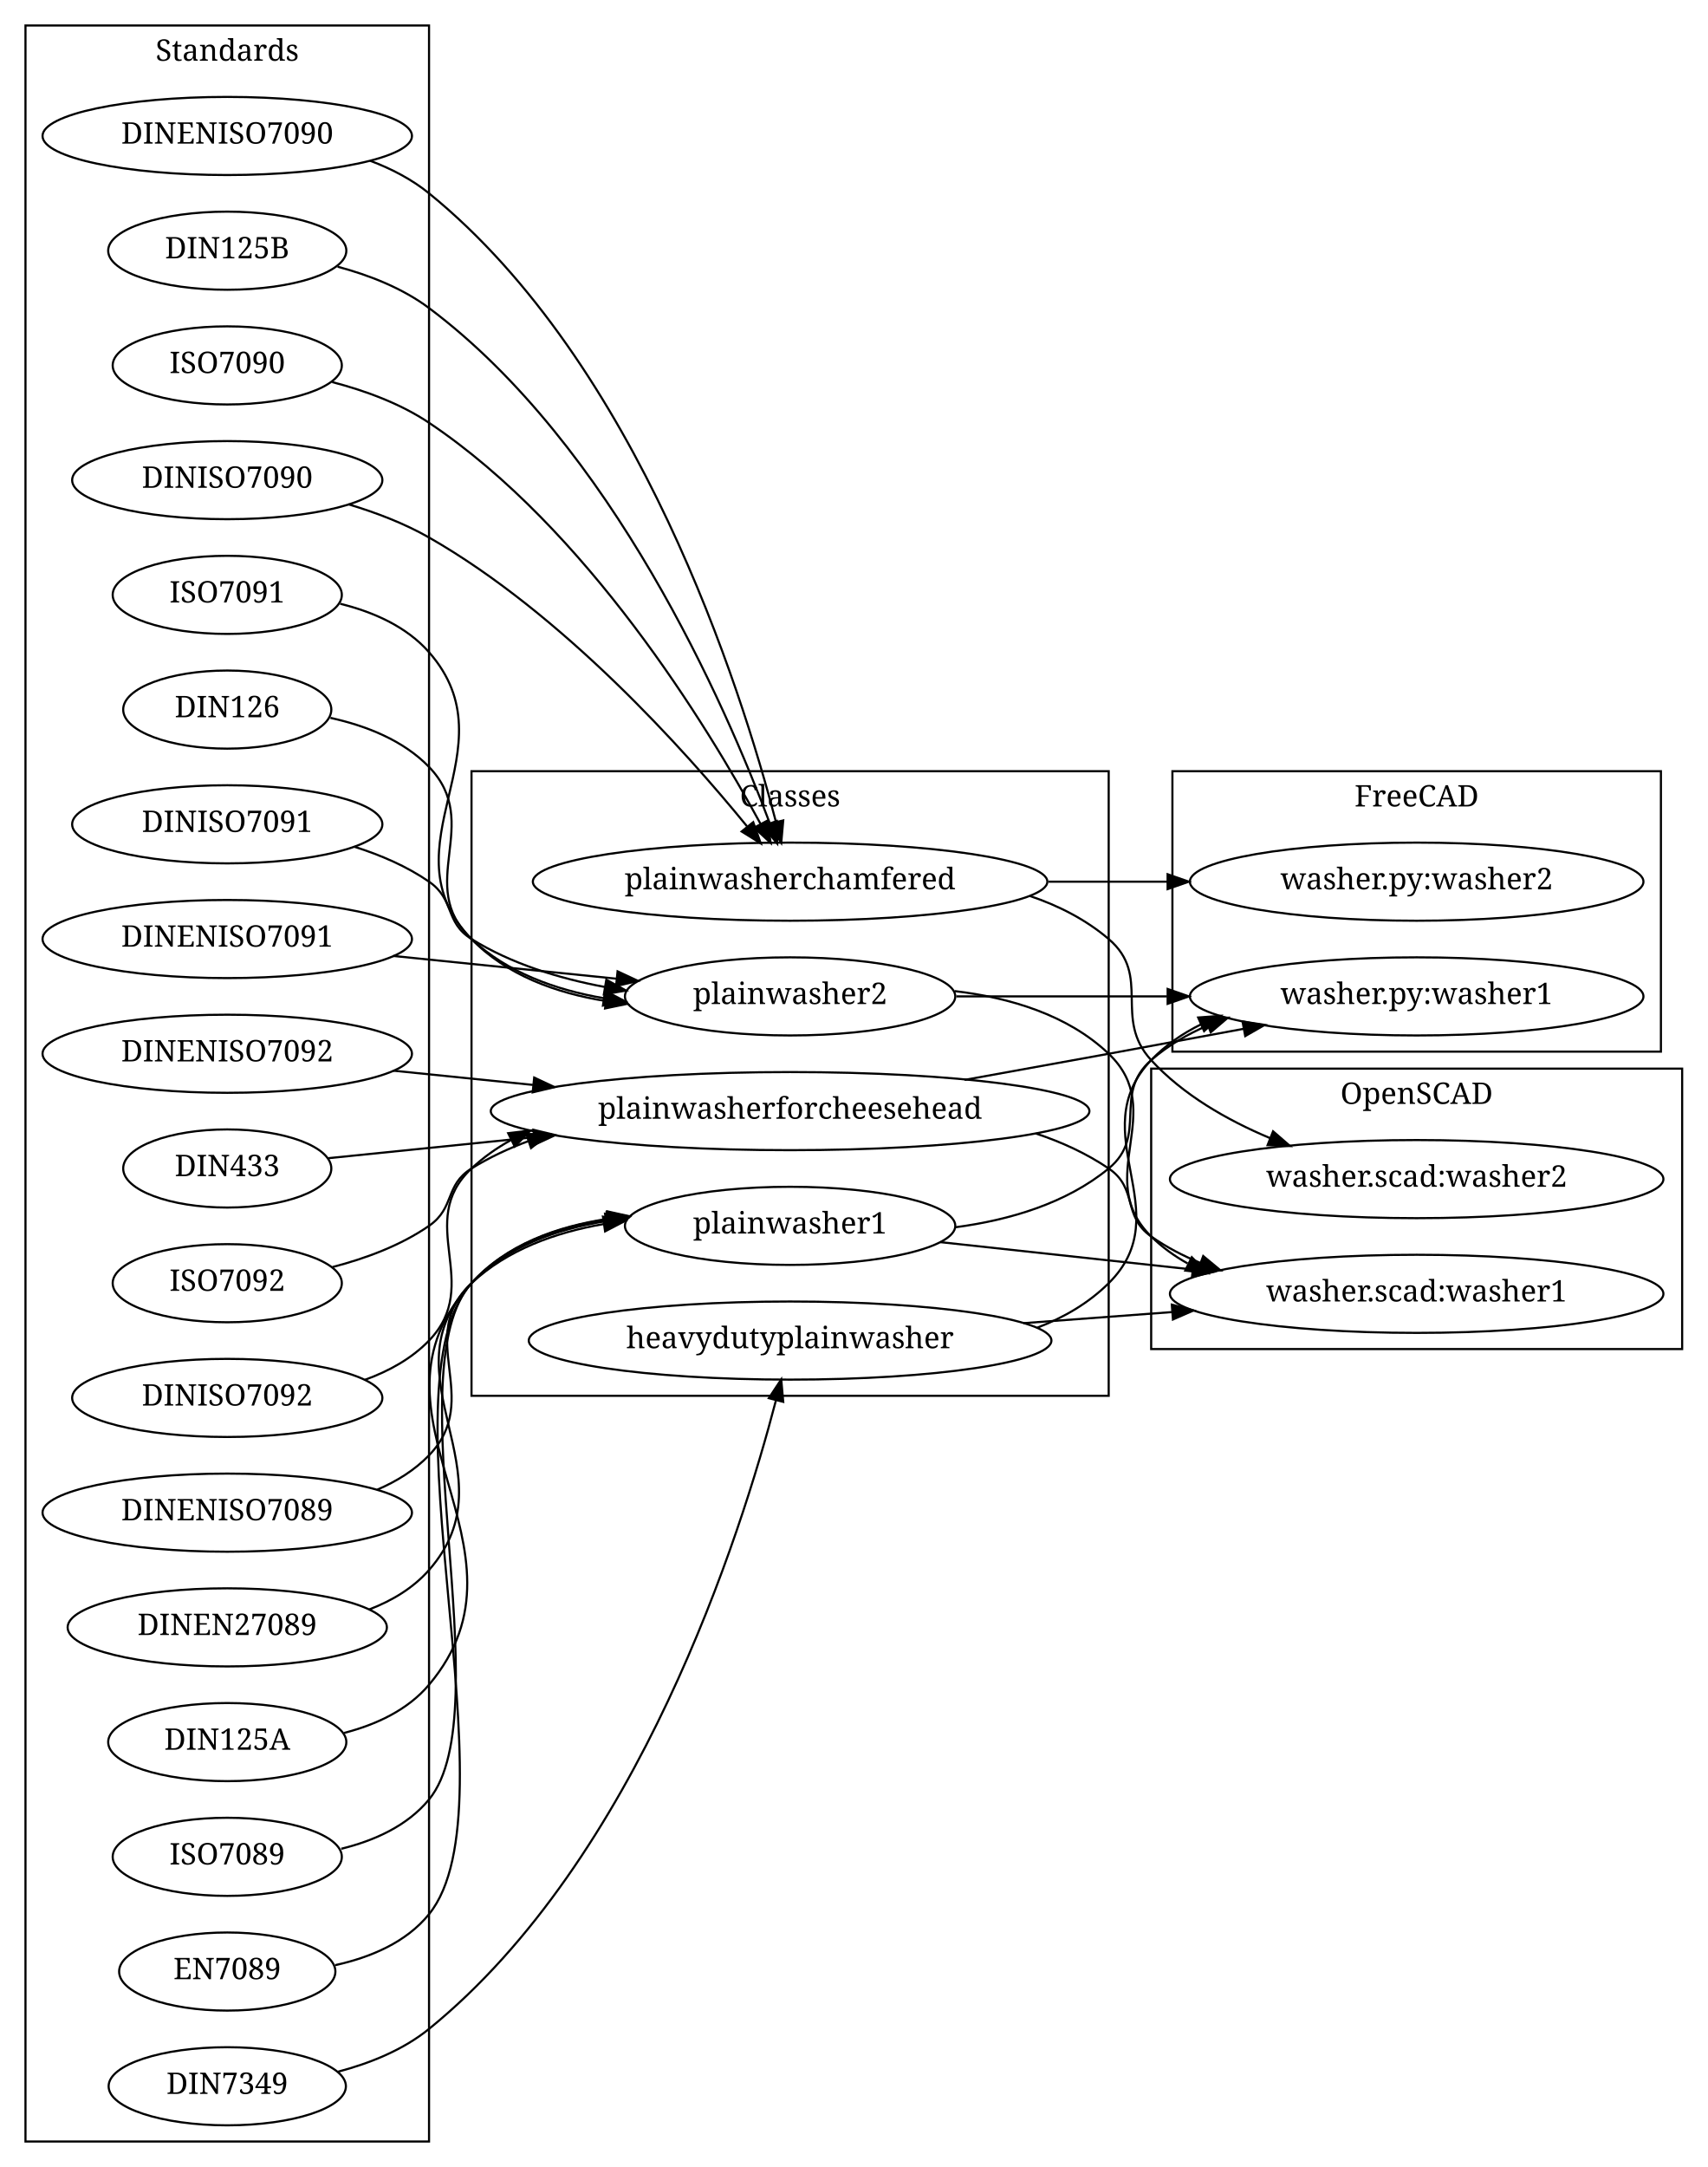
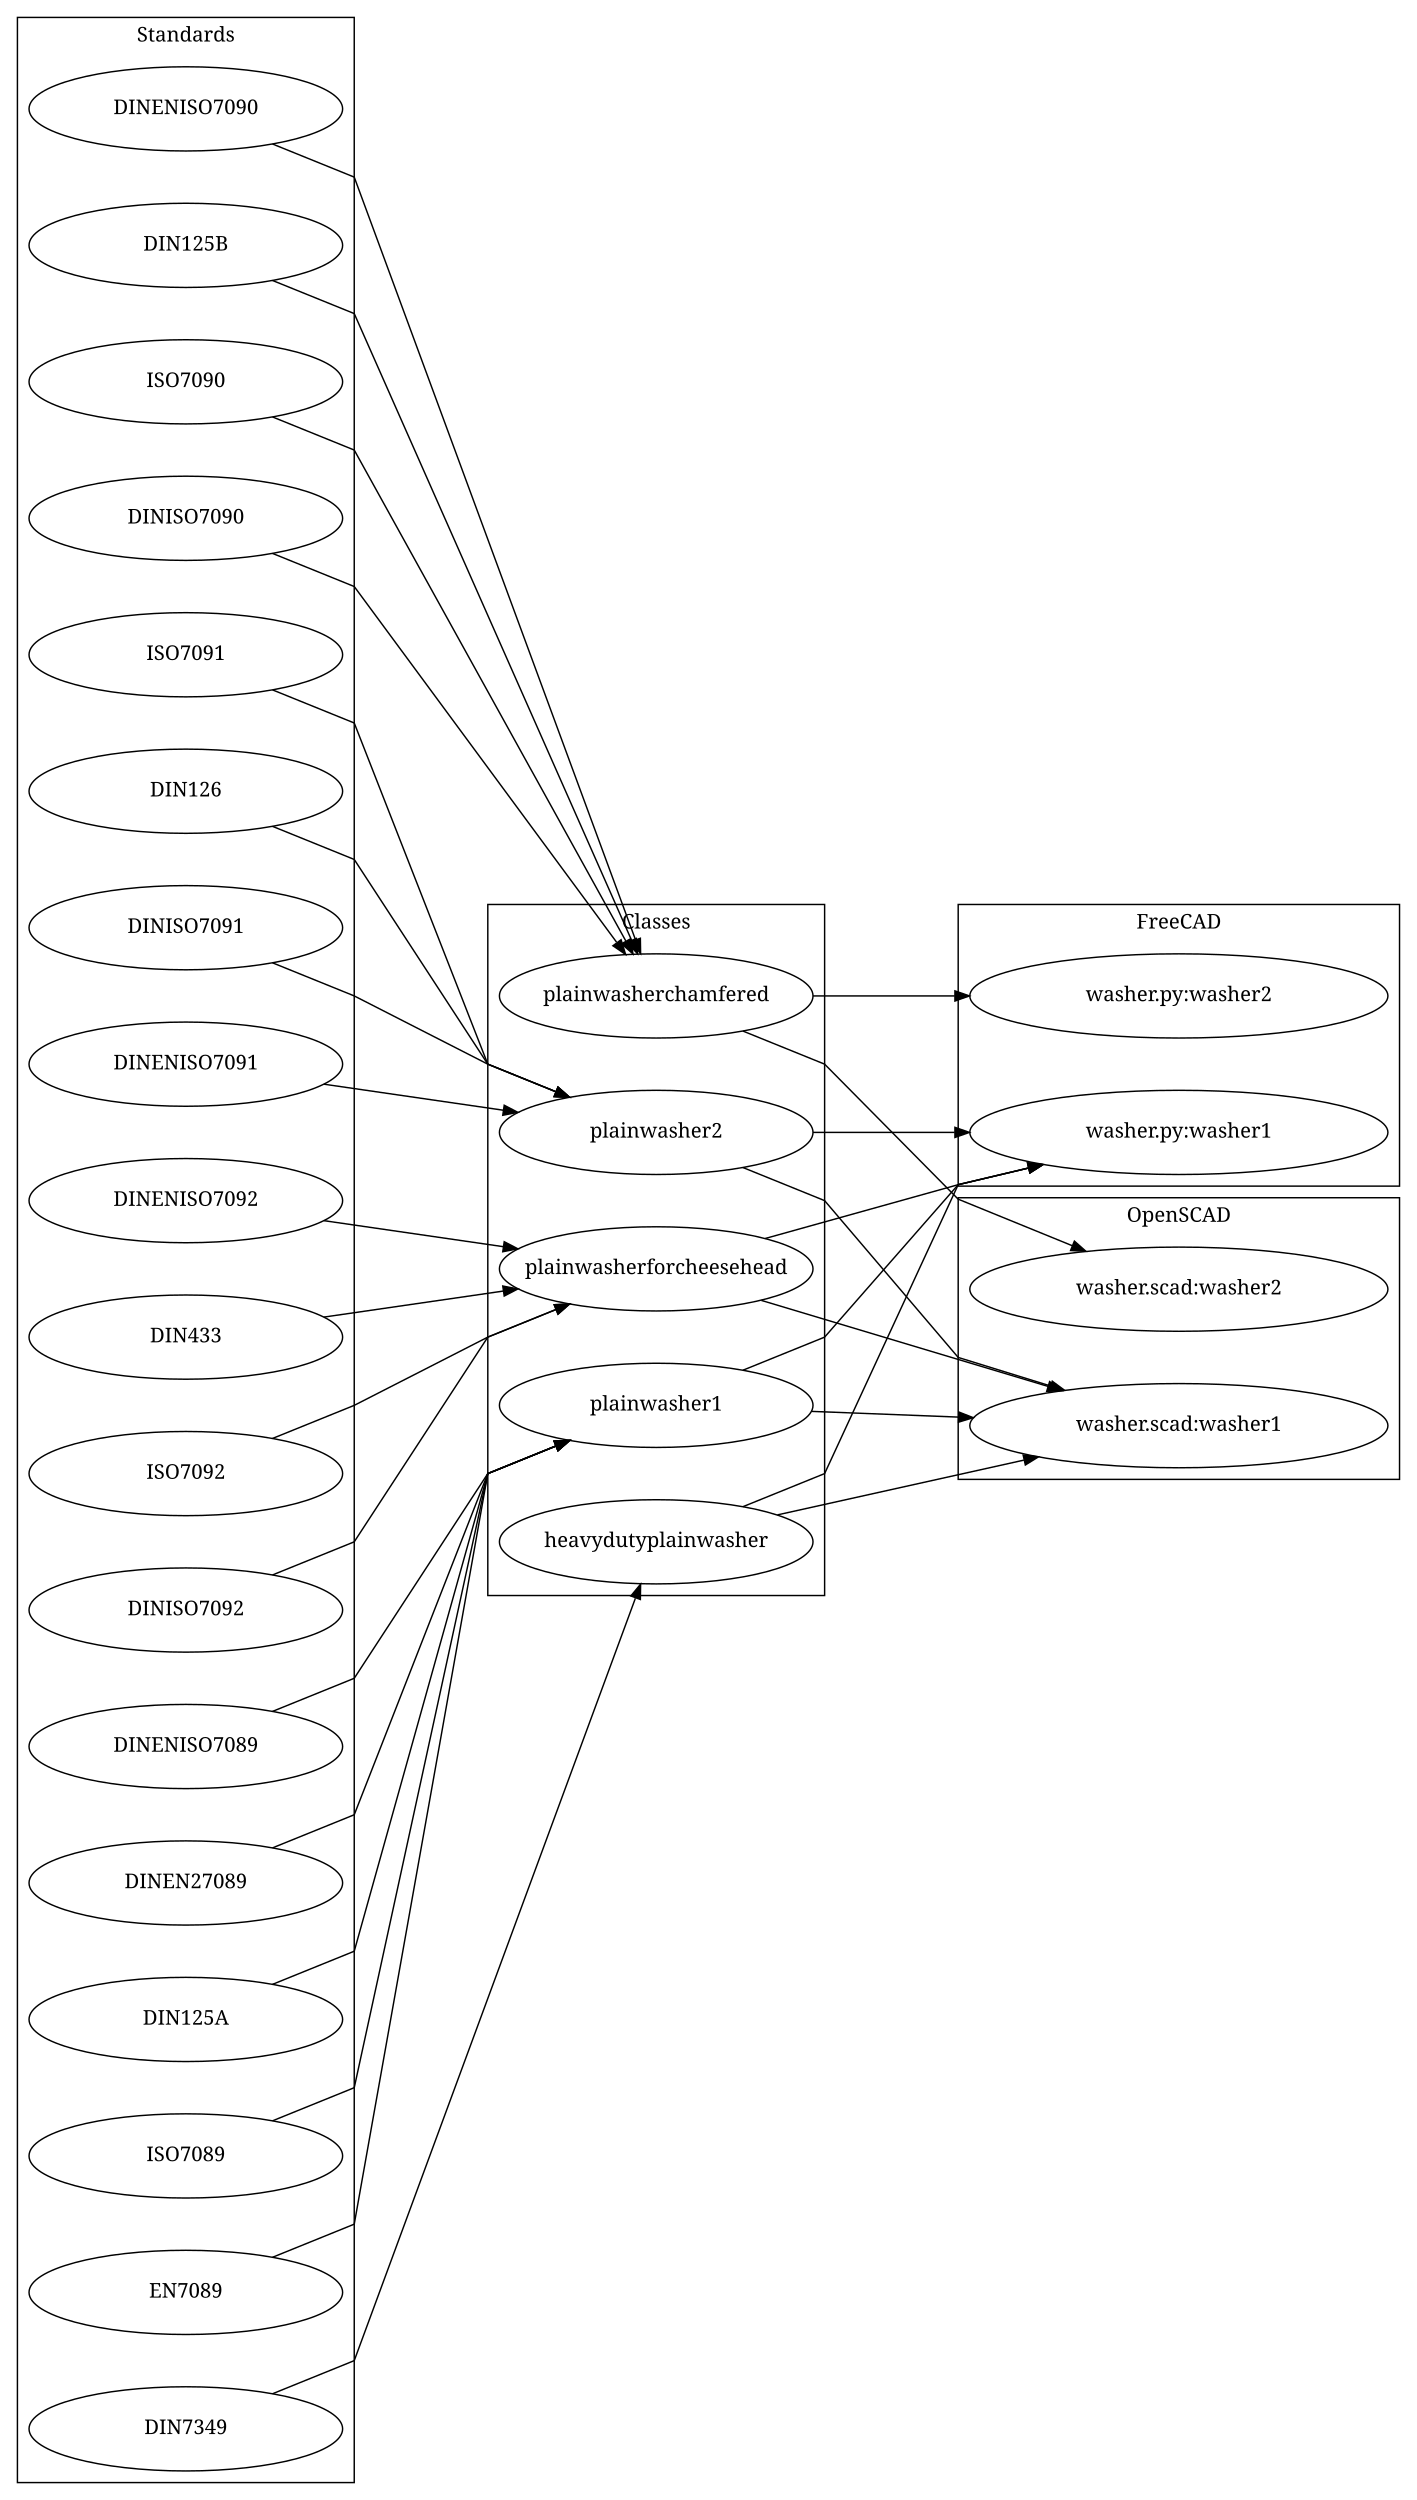
- <svg xmlns="http://www.w3.org/2000/svg" width="804pt" height="1020pt" viewBox="0.00 0.00 804.00 1020.00">
-   <g id="graph1" class="graph" transform="scale(1 1) rotate(0) translate(4 1016)">
-     <polygon fill="white" stroke="white" points="-4,5 -4,-1016 801,-1016 801,5 -4,5" />
+ <svg xmlns="http://www.w3.org/2000/svg" width="976pt" height="1722pt" viewBox="0.00 0.00 976.00 1722.00">
+   <g id="graph1" class="graph" transform="scale(1 1) rotate(0) translate(4 1718)">
+     <polygon fill="white" stroke="white" points="-4,5 -4,-1718 973,-1718 973,5 -4,5" />
    <g id="graph2" class="cluster">
-       <polygon fill="none" stroke="black" points="218,-359 218,-653 518,-653 518,-359 218,-359" />
-       <text text-anchor="middle" x="368" y="-636.4" font-family="Times Roman,serif" font-size="14.00">Classes</text>
+       <polygon fill="none" stroke="black" points="332,-619 332,-1095 564,-1095 564,-619 332,-619" />
+       <text text-anchor="middle" x="448" y="-1078.4" font-family="Times Roman,serif" font-size="14.00">Classes</text>
    </g>
    <g id="graph3" class="cluster">
-       <polygon fill="none" stroke="black" points="8,-8 8,-1004 198,-1004 198,-8 8,-8" />
-       <text text-anchor="middle" x="103" y="-987.4" font-family="Times Roman,serif" font-size="14.00">Standards</text>
+       <polygon fill="none" stroke="black" points="8,-8 8,-1706 240,-1706 240,-8 8,-8" />
+       <text text-anchor="middle" x="124" y="-1689.4" font-family="Times Roman,serif" font-size="14.00">Standards</text>
    </g>
    <g id="graph4" class="cluster">
-       <polygon fill="none" stroke="black" points="548,-521 548,-653 778,-653 778,-521 548,-521" />
-       <text text-anchor="middle" x="663" y="-636.4" font-family="Times Roman,serif" font-size="14.00">FreeCAD</text>
+       <polygon fill="none" stroke="black" points="656,-901 656,-1095 960,-1095 960,-901 656,-901" />
+       <text text-anchor="middle" x="808" y="-1078.4" font-family="Times Roman,serif" font-size="14.00">FreeCAD</text>
    </g>
    <g id="graph5" class="cluster">
-       <polygon fill="none" stroke="black" points="538,-381 538,-513 788,-513 788,-381 538,-381" />
-       <text text-anchor="middle" x="663" y="-496.4" font-family="Times Roman,serif" font-size="14.00">OpenSCAD</text>
+       <polygon fill="none" stroke="black" points="656,-699 656,-893 960,-893 960,-699 656,-699" />
+       <text text-anchor="middle" x="808" y="-876.4" font-family="Times Roman,serif" font-size="14.00">OpenSCAD</text>
    </g>
    <g id="node2" class="node">
-       <ellipse fill="none" stroke="black" cx="368" cy="-439" rx="77.782" ry="18.385" />
-       <text text-anchor="middle" x="368" y="-435.4" font-family="Times Roman,serif" font-size="14.00">plainwasher1</text>
+       <ellipse fill="none" stroke="black" cx="448" cy="-750" rx="108" ry="29" />
+       <text text-anchor="middle" x="448" y="-746.4" font-family="Times Roman,serif" font-size="14.00">plainwasher1</text>
    </g>
    <g id="node27" class="node">
-       <ellipse fill="none" stroke="black" cx="663" cy="-547" rx="106.773" ry="18.385" />
-       <text text-anchor="middle" x="663" y="-543.4" font-family="Times Roman,serif" font-size="14.00">washer.py:washer1</text>
+       <ellipse fill="none" stroke="black" cx="808" cy="-938" rx="144" ry="29" />
+       <text text-anchor="middle" x="808" y="-934.4" font-family="Times Roman,serif" font-size="14.00">washer.py:washer1</text>
    </g>
    <g id="edge6" class="edge">
-       <path fill="none" stroke="black" d="M445.985,-438.352C471.283,-441.728 497.961,-449.542 518,-466 536.815,-481.452 519.636,-501.013 538,-517 545.845,-523.829 554.976,-529.167 564.666,-533.328" />
-       <polygon fill="black" stroke="black" points="563.514,-536.635 574.103,-536.969 566.033,-530.104 563.514,-536.635" />
+       <path fill="none" stroke="black" d="M507.699,-774.188C536.122,-785.705 564,-797 564,-797 564,-797 656,-902 656,-902 656,-902 677.459,-907.082 704.25,-913.428" />
+       <polygon fill="black" stroke="black" points="703.795,-916.917 714.332,-915.816 705.408,-910.105 703.795,-916.917" />
    </g>
    <g id="node30" class="node">
-       <ellipse fill="none" stroke="black" cx="663" cy="-407" rx="116.172" ry="18.385" />
-       <text text-anchor="middle" x="663" y="-403.4" font-family="Times Roman,serif" font-size="14.00">washer.scad:washer1</text>
+       <ellipse fill="none" stroke="black" cx="808" cy="-736" rx="144" ry="29" />
+       <text text-anchor="middle" x="808" y="-732.4" font-family="Times Roman,serif" font-size="14.00">washer.scad:washer1</text>
    </g>
    <g id="edge8" class="edge">
-       <path fill="none" stroke="black" d="M438.66,-431.335C474.176,-427.483 517.939,-422.735 557.355,-418.46" />
-       <polygon fill="black" stroke="black" points="557.977,-421.913 567.541,-417.355 557.222,-414.954 557.977,-421.913" />
+       <path fill="none" stroke="black" d="M555.037,-745.837C586.823,-744.601 622.263,-743.223 656.316,-741.899" />
+       <polygon fill="black" stroke="black" points="656.499,-745.394 666.355,-741.508 656.227,-738.4 656.499,-745.394" />
    </g>
    <g id="node3" class="node">
-       <ellipse fill="none" stroke="black" cx="368" cy="-601" rx="121.122" ry="18.385" />
-       <text text-anchor="middle" x="368" y="-597.4" font-family="Times Roman,serif" font-size="14.00">plainwasherchamfered</text>
+       <ellipse fill="none" stroke="black" cx="448" cy="-1032" rx="108" ry="29" />
+       <text text-anchor="middle" x="448" y="-1028.4" font-family="Times Roman,serif" font-size="14.00">plainwasherchamfered</text>
    </g>
    <g id="node28" class="node">
-       <ellipse fill="none" stroke="black" cx="663" cy="-601" rx="106.773" ry="18.385" />
-       <text text-anchor="middle" x="663" y="-597.4" font-family="Times Roman,serif" font-size="14.00">washer.py:washer2</text>
+       <ellipse fill="none" stroke="black" cx="808" cy="-1032" rx="144" ry="29" />
+       <text text-anchor="middle" x="808" y="-1028.4" font-family="Times Roman,serif" font-size="14.00">washer.py:washer2</text>
    </g>
    <g id="edge20" class="edge">
-       <path fill="none" stroke="black" d="M489.691,-601C508.171,-601 527.209,-601 545.596,-601" />
-       <polygon fill="black" stroke="black" points="545.736,-604.5 555.735,-601 545.735,-597.5 545.736,-604.5" />
+       <path fill="none" stroke="black" d="M556.012,-1032C586.7,-1032 620.73,-1032 653.598,-1032" />
+       <polygon fill="black" stroke="black" points="653.756,-1035.5 663.756,-1032 653.756,-1028.5 653.756,-1035.5" />
    </g>
    <g id="node31" class="node">
-       <ellipse fill="none" stroke="black" cx="663" cy="-461" rx="116.172" ry="18.385" />
-       <text text-anchor="middle" x="663" y="-457.4" font-family="Times Roman,serif" font-size="14.00">washer.scad:washer2</text>
+       <ellipse fill="none" stroke="black" cx="808" cy="-830" rx="144" ry="29" />
+       <text text-anchor="middle" x="808" y="-826.4" font-family="Times Roman,serif" font-size="14.00">washer.scad:washer2</text>
    </g>
    <g id="edge22" class="edge">
-       <path fill="none" stroke="black" d="M480.859,-594.279C494.403,-589.704 507.225,-583.181 518,-574 538.435,-556.587 519.827,-536.762 538,-517 553.007,-500.68 573.663,-488.82 593.863,-480.336" />
-       <polygon fill="black" stroke="black" points="595.395,-483.493 603.401,-476.554 592.815,-476.986 595.395,-483.493" />
+       <path fill="none" stroke="black" d="M507.699,-1007.81C536.122,-996.295 564,-985 564,-985 564,-985 656,-892 656,-892 656,-892 695.801,-875.765 734.67,-859.911" />
+       <polygon fill="black" stroke="black" points="736.041,-863.132 743.979,-856.114 733.398,-856.65 736.041,-863.132" />
    </g>
    <g id="node4" class="node">
-       <ellipse fill="none" stroke="black" cx="368" cy="-547" rx="77.782" ry="18.385" />
-       <text text-anchor="middle" x="368" y="-543.4" font-family="Times Roman,serif" font-size="14.00">plainwasher2</text>
+       <ellipse fill="none" stroke="black" cx="448" cy="-938" rx="108" ry="29" />
+       <text text-anchor="middle" x="448" y="-934.4" font-family="Times Roman,serif" font-size="14.00">plainwasher2</text>
    </g>
    <g id="edge32" class="edge">
-       <path fill="none" stroke="black" d="M446.28,-547C476.677,-547 512.146,-547 545.482,-547" />
-       <polygon fill="black" stroke="black" points="545.751,-550.5 555.751,-547 545.751,-543.5 545.751,-550.5" />
+       <path fill="none" stroke="black" d="M556.012,-938C586.7,-938 620.73,-938 653.598,-938" />
+       <polygon fill="black" stroke="black" points="653.756,-941.5 663.756,-938 653.756,-934.5 653.756,-941.5" />
    </g>
    <g id="edge34" class="edge">
-       <path fill="none" stroke="black" d="M445.467,-549.499C471.47,-546.422 498.728,-538.324 518,-520 546.439,-492.96 510.034,-461.529 538,-434 543.103,-428.977 548.904,-424.791 555.146,-421.311" />
-       <polygon fill="black" stroke="black" points="557.129,-424.238 564.577,-416.702 554.055,-417.948 557.129,-424.238" />
+       <path fill="none" stroke="black" d="M507.699,-913.812C536.122,-902.295 564,-891 564,-891 564,-891 656,-783 656,-783 656,-783 686.02,-773.717 719.378,-763.403" />
+       <polygon fill="black" stroke="black" points="720.809,-766.624 729.329,-760.326 718.741,-759.936 720.809,-766.624" />
    </g>
    <g id="node5" class="node">
-       <ellipse fill="none" stroke="black" cx="368" cy="-493" rx="140.922" ry="18.385" />
-       <text text-anchor="middle" x="368" y="-489.4" font-family="Times Roman,serif" font-size="14.00">plainwasherforcheesehead</text>
+       <ellipse fill="none" stroke="black" cx="448" cy="-844" rx="108" ry="29" />
+       <text text-anchor="middle" x="448" y="-840.4" font-family="Times Roman,serif" font-size="14.00">plainwasherforcheesehead</text>
    </g>
    <g id="edge44" class="edge">
-       <path fill="none" stroke="black" d="M450.149,-507.695C472.19,-511.663 496.007,-515.973 518,-520 538.563,-523.765 560.758,-527.875 581.452,-531.726" />
-       <polygon fill="black" stroke="black" points="581.005,-535.203 591.477,-533.594 582.287,-528.322 581.005,-535.203" />
+       <path fill="none" stroke="black" d="M523.093,-864.939C582.672,-881.553 656,-902 656,-902 656,-902 677.459,-907.082 704.25,-913.428" />
+       <polygon fill="black" stroke="black" points="703.795,-916.917 714.332,-915.816 705.408,-910.105 703.795,-916.917" />
    </g>
    <g id="edge46" class="edge">
-       <path fill="none" stroke="black" d="M483.713,-482.466C495.883,-478.407 507.592,-473.046 518,-466 531.888,-456.597 524.277,-443.642 538,-434 545.127,-428.992 553.006,-424.885 561.239,-421.521" />
-       <polygon fill="black" stroke="black" points="562.502,-424.785 570.662,-418.029 560.069,-418.222 562.502,-424.785" />
+       <path fill="none" stroke="black" d="M520.418,-822.275C577.328,-805.201 656.901,-781.33 717.921,-763.024" />
+       <polygon fill="black" stroke="black" points="718.976,-766.361 727.549,-760.135 716.965,-759.657 718.976,-766.361" />
    </g>
    <g id="node6" class="node">
-       <ellipse fill="none" stroke="black" cx="368" cy="-385" rx="123.037" ry="18.385" />
-       <text text-anchor="middle" x="368" y="-381.4" font-family="Times Roman,serif" font-size="14.00">heavydutyplainwasher</text>
+       <ellipse fill="none" stroke="black" cx="448" cy="-656" rx="108" ry="29" />
+       <text text-anchor="middle" x="448" y="-652.4" font-family="Times Roman,serif" font-size="14.00">heavydutyplainwasher</text>
    </g>
    <g id="edge56" class="edge">
-       <path fill="none" stroke="black" d="M484.434,-391.09C496.917,-395.857 508.504,-402.599 518,-412 551.761,-445.421 505.213,-482.623 538,-517 544.688,-524.012 552.703,-529.508 561.402,-533.802" />
-       <polygon fill="black" stroke="black" points="560.123,-537.062 570.688,-537.853 562.922,-530.646 560.123,-537.062" />
+       <path fill="none" stroke="black" d="M507.699,-680.188C536.122,-691.705 564,-703 564,-703 564,-703 656,-902 656,-902 656,-902 677.459,-907.082 704.25,-913.428" />
+       <polygon fill="black" stroke="black" points="703.795,-916.917 714.332,-915.816 705.408,-910.105 703.795,-916.917" />
    </g>
    <g id="edge58" class="edge">
-       <path fill="none" stroke="black" d="M477.847,-393.192C500.679,-394.895 524.8,-396.694 547.817,-398.41" />
-       <polygon fill="black" stroke="black" points="547.723,-401.913 557.956,-399.166 548.244,-394.932 547.723,-401.913" />
+       <path fill="none" stroke="black" d="M531.496,-674.555C582.043,-685.787 647.005,-700.223 701.26,-712.28" />
+       <polygon fill="black" stroke="black" points="700.739,-715.75 711.26,-714.502 702.258,-708.916 700.739,-715.75" />
    </g>
    <g id="node8" class="node">
-       <ellipse fill="none" stroke="black" cx="103" cy="-142" rx="53.948" ry="18.385" />
-       <text text-anchor="middle" x="103" y="-138.4" font-family="Times Roman,serif" font-size="14.00">ISO7089</text>
+       <ellipse fill="none" stroke="black" cx="124" cy="-233" rx="108" ry="29" />
+       <text text-anchor="middle" x="124" y="-229.4" font-family="Times Roman,serif" font-size="14.00">ISO7089</text>
    </g>
    <g id="edge10" class="edge">
-       <path fill="none" stroke="black" d="M156.685,-145.794C172.238,-149.601 187.765,-156.549 198,-169 232.406,-210.857 181.569,-371.893 218,-412 234.268,-429.909 258.051,-438.469 281.906,-442.074" />
-       <polygon fill="black" stroke="black" points="281.759,-445.582 292.112,-443.329 282.613,-438.635 281.759,-445.582" />
+       <path fill="none" stroke="black" d="M183.699,-257.188C212.122,-268.705 240,-280 240,-280 240,-280 332,-703 332,-703 332,-703 354.113,-711.96 379.03,-722.055" />
+       <polygon fill="black" stroke="black" points="377.719,-725.3 388.301,-725.812 380.347,-718.812 377.719,-725.3" />
    </g>
    <g id="node9" class="node">
-       <ellipse fill="none" stroke="black" cx="103" cy="-88" rx="50.912" ry="18.385" />
-       <text text-anchor="middle" x="103" y="-84.4" font-family="Times Roman,serif" font-size="14.00">EN7089</text>
+       <ellipse fill="none" stroke="black" cx="124" cy="-139" rx="108" ry="29" />
+       <text text-anchor="middle" x="124" y="-135.4" font-family="Times Roman,serif" font-size="14.00">EN7089</text>
    </g>
    <g id="edge12" class="edge">
-       <path fill="none" stroke="black" d="M153.818,-91.013C170.355,-94.639 187.211,-101.674 198,-115 239.623,-166.413 173.888,-362.706 218,-412 234.284,-430.197 258.32,-438.783 282.403,-442.322" />
-       <polygon fill="black" stroke="black" points="281.996,-445.799 292.34,-443.51 282.826,-438.848 281.996,-445.799" />
+       <path fill="none" stroke="black" d="M183.699,-163.188C212.122,-174.705 240,-186 240,-186 240,-186 332,-703 332,-703 332,-703 354.113,-711.96 379.03,-722.055" />
+       <polygon fill="black" stroke="black" points="377.719,-725.3 388.301,-725.812 380.347,-718.812 377.719,-725.3" />
    </g>
    <g id="node10" class="node">
-       <ellipse fill="none" stroke="black" cx="103" cy="-304" rx="86.974" ry="18.385" />
-       <text text-anchor="middle" x="103" y="-300.4" font-family="Times Roman,serif" font-size="14.00">DINENISO7089</text>
+       <ellipse fill="none" stroke="black" cx="124" cy="-515" rx="108" ry="29" />
+       <text text-anchor="middle" x="124" y="-511.4" font-family="Times Roman,serif" font-size="14.00">DINENISO7089</text>
    </g>
    <g id="edge14" class="edge">
-       <path fill="none" stroke="black" d="M173.66,-314.836C182.735,-318.732 191.211,-323.97 198,-331 223.76,-357.673 190.954,-386.632 218,-412 234.811,-427.769 257.549,-435.932 280.234,-439.841" />
-       <polygon fill="black" stroke="black" points="279.882,-443.326 290.283,-441.307 280.893,-436.4 279.882,-443.326" />
+       <path fill="none" stroke="black" d="M183.699,-539.188C212.122,-550.705 240,-562 240,-562 240,-562 332,-703 332,-703 332,-703 354.113,-711.96 379.03,-722.055" />
+       <polygon fill="black" stroke="black" points="377.719,-725.3 388.301,-725.812 380.347,-718.812 377.719,-725.3" />
    </g>
    <g id="node11" class="node">
-       <ellipse fill="none" stroke="black" cx="103" cy="-250" rx="75.159" ry="18.385" />
-       <text text-anchor="middle" x="103" y="-246.4" font-family="Times Roman,serif" font-size="14.00">DINEN27089</text>
+       <ellipse fill="none" stroke="black" cx="124" cy="-421" rx="108" ry="29" />
+       <text text-anchor="middle" x="124" y="-417.4" font-family="Times Roman,serif" font-size="14.00">DINEN27089</text>
    </g>
    <g id="edge16" class="edge">
-       <path fill="none" stroke="black" d="M169.975,-258.488C180.603,-262.582 190.534,-268.496 198,-277 238.017,-322.581 175.781,-368.451 218,-412 234.518,-429.039 257.874,-437.453 281.248,-441.194" />
-       <polygon fill="black" stroke="black" points="280.872,-444.675 291.246,-442.523 281.795,-437.736 280.872,-444.675" />
+       <path fill="none" stroke="black" d="M183.699,-445.188C212.122,-456.705 240,-468 240,-468 240,-468 332,-703 332,-703 332,-703 354.113,-711.96 379.03,-722.055" />
+       <polygon fill="black" stroke="black" points="377.719,-725.3 388.301,-725.812 380.347,-718.812 377.719,-725.3" />
    </g>
    <g id="node12" class="node">
-       <ellipse fill="none" stroke="black" cx="103" cy="-196" rx="56.068" ry="18.385" />
-       <text text-anchor="middle" x="103" y="-192.4" font-family="Times Roman,serif" font-size="14.00">DIN125A</text>
+       <ellipse fill="none" stroke="black" cx="124" cy="-327" rx="108" ry="29" />
+       <text text-anchor="middle" x="124" y="-323.4" font-family="Times Roman,serif" font-size="14.00">DIN125A</text>
    </g>
    <g id="edge18" class="edge">
-       <path fill="none" stroke="black" d="M158,-200.313C173.044,-204.2 187.952,-211.063 198,-223 252.394,-287.624 160.48,-350.141 218,-412 234.397,-429.633 258.09,-438.142 281.821,-441.785" />
-       <polygon fill="black" stroke="black" points="281.614,-445.287 291.972,-443.061 282.487,-438.342 281.614,-445.287" />
+       <path fill="none" stroke="black" d="M183.699,-351.188C212.122,-362.705 240,-374 240,-374 240,-374 332,-703 332,-703 332,-703 354.113,-711.96 379.03,-722.055" />
+       <polygon fill="black" stroke="black" points="377.719,-725.3 388.301,-725.812 380.347,-718.812 377.719,-725.3" />
    </g>
    <g id="node13" class="node">
-       <ellipse fill="none" stroke="black" cx="103" cy="-844" rx="53.948" ry="18.385" />
-       <text text-anchor="middle" x="103" y="-840.4" font-family="Times Roman,serif" font-size="14.00">ISO7090</text>
+       <ellipse fill="none" stroke="black" cx="124" cy="-1455" rx="108" ry="29" />
+       <text text-anchor="middle" x="124" y="-1451.4" font-family="Times Roman,serif" font-size="14.00">ISO7090</text>
    </g>
    <g id="edge24" class="edge">
-       <path fill="none" stroke="black" d="M152.407,-836.156C167.898,-832.125 184.469,-826.069 198,-817 272.388,-767.144 329.064,-674.319 354.025,-628.307" />
-       <polygon fill="black" stroke="black" points="357.247,-629.702 358.865,-619.231 351.071,-626.408 357.247,-629.702" />
+       <path fill="none" stroke="black" d="M183.699,-1430.81C212.122,-1419.3 240,-1408 240,-1408 240,-1408 374.23,-1165.35 427.028,-1069.91" />
+       <polygon fill="black" stroke="black" points="430.246,-1071.32 432.024,-1060.88 424.121,-1067.94 430.246,-1071.32" />
    </g>
    <g id="node14" class="node">
-       <ellipse fill="none" stroke="black" cx="103" cy="-790" rx="73.039" ry="18.385" />
-       <text text-anchor="middle" x="103" y="-786.4" font-family="Times Roman,serif" font-size="14.00">DINISO7090</text>
+       <ellipse fill="none" stroke="black" cx="124" cy="-1361" rx="108" ry="29" />
+       <text text-anchor="middle" x="124" y="-1357.4" font-family="Times Roman,serif" font-size="14.00">DINISO7090</text>
    </g>
    <g id="edge26" class="edge">
-       <path fill="none" stroke="black" d="M160.074,-778.615C173.033,-774.733 186.388,-769.635 198,-763 260.92,-727.049 318.422,-662.922 347.696,-627.078" />
-       <polygon fill="black" stroke="black" points="350.631,-629.014 354.181,-619.031 345.181,-624.621 350.631,-629.014" />
+       <path fill="none" stroke="black" d="M183.699,-1336.81C212.122,-1325.3 240,-1314 240,-1314 240,-1314 364.268,-1145.52 420.7,-1069.01" />
+       <polygon fill="black" stroke="black" points="423.792,-1070.72 426.911,-1060.59 418.159,-1066.56 423.792,-1070.72" />
    </g>
    <g id="node15" class="node">
-       <ellipse fill="none" stroke="black" cx="103" cy="-952" rx="86.974" ry="18.385" />
-       <text text-anchor="middle" x="103" y="-948.4" font-family="Times Roman,serif" font-size="14.00">DINENISO7090</text>
+       <ellipse fill="none" stroke="black" cx="124" cy="-1643" rx="108" ry="29" />
+       <text text-anchor="middle" x="124" y="-1639.4" font-family="Times Roman,serif" font-size="14.00">DINENISO7090</text>
    </g>
    <g id="edge28" class="edge">
-       <path fill="none" stroke="black" d="M170.258,-940.348C180.239,-936.58 189.882,-931.595 198,-925 296.574,-844.919 344.868,-692.301 361.294,-629.292" />
-       <polygon fill="black" stroke="black" points="364.765,-629.841 363.828,-619.287 357.98,-628.122 364.765,-629.841" />
+       <path fill="none" stroke="black" d="M183.699,-1618.81C212.122,-1607.3 240,-1596 240,-1596 240,-1596 386.614,-1198.45 433.657,-1070.89" />
+       <polygon fill="black" stroke="black" points="437.079,-1071.73 437.255,-1061.14 430.511,-1069.31 437.079,-1071.73" />
    </g>
    <g id="node16" class="node">
-       <ellipse fill="none" stroke="black" cx="103" cy="-898" rx="56.068" ry="18.385" />
-       <text text-anchor="middle" x="103" y="-894.4" font-family="Times Roman,serif" font-size="14.00">DIN125B</text>
+       <ellipse fill="none" stroke="black" cx="124" cy="-1549" rx="108" ry="29" />
+       <text text-anchor="middle" x="124" y="-1545.4" font-family="Times Roman,serif" font-size="14.00">DIN125B</text>
    </g>
    <g id="edge30" class="edge">
-       <path fill="none" stroke="black" d="M154.959,-890.467C169.898,-886.47 185.512,-880.354 198,-871 284.424,-806.264 337.802,-683.561 358.349,-628.708" />
-       <polygon fill="black" stroke="black" points="361.759,-629.575 361.912,-618.981 355.186,-627.167 361.759,-629.575" />
+       <path fill="none" stroke="black" d="M183.699,-1524.81C212.122,-1513.3 240,-1502 240,-1502 240,-1502 381.433,-1182.42 431.047,-1070.31" />
+       <polygon fill="black" stroke="black" points="434.299,-1071.61 435.146,-1061.05 427.898,-1068.77 434.299,-1071.61" />
    </g>
    <g id="node17" class="node">
-       <ellipse fill="none" stroke="black" cx="103" cy="-682" rx="48.998" ry="18.385" />
-       <text text-anchor="middle" x="103" y="-678.4" font-family="Times Roman,serif" font-size="14.00">DIN126</text>
+       <ellipse fill="none" stroke="black" cx="124" cy="-1173" rx="108" ry="29" />
+       <text text-anchor="middle" x="124" y="-1169.4" font-family="Times Roman,serif" font-size="14.00">DIN126</text>
    </g>
    <g id="edge36" class="edge">
-       <path fill="none" stroke="black" d="M151.584,-678.101C168.301,-674.422 185.851,-667.58 198,-655 223.76,-628.327 190.954,-599.368 218,-574 234.811,-558.231 257.549,-550.068 280.234,-546.159" />
-       <polygon fill="black" stroke="black" points="280.893,-549.6 290.283,-544.693 279.882,-542.674 280.893,-549.6" />
+       <path fill="none" stroke="black" d="M183.699,-1148.81C212.122,-1137.3 240,-1126 240,-1126 240,-1126 332,-985 332,-985 332,-985 354.113,-976.04 379.03,-965.945" />
+       <polygon fill="black" stroke="black" points="380.347,-969.188 388.301,-962.188 377.719,-962.7 380.347,-969.188" />
    </g>
    <g id="node18" class="node">
-       <ellipse fill="none" stroke="black" cx="103" cy="-628" rx="73.039" ry="18.385" />
-       <text text-anchor="middle" x="103" y="-624.4" font-family="Times Roman,serif" font-size="14.00">DINISO7091</text>
+       <ellipse fill="none" stroke="black" cx="124" cy="-1079" rx="108" ry="29" />
+       <text text-anchor="middle" x="124" y="-1075.4" font-family="Times Roman,serif" font-size="14.00">DINISO7091</text>
    </g>
    <g id="edge38" class="edge">
-       <path fill="none" stroke="black" d="M162.952,-617.408C175.224,-613.518 187.564,-608.217 198,-601 210.282,-592.505 205.313,-581.878 218,-574 236.714,-562.38 259.119,-555.462 280.836,-551.417" />
-       <polygon fill="black" stroke="black" points="281.467,-554.86 290.75,-549.754 280.309,-547.957 281.467,-554.86" />
+       <path fill="none" stroke="black" d="M183.699,-1054.81C212.122,-1043.3 240,-1032 240,-1032 240,-1032 332,-985 332,-985 332,-985 354.113,-976.04 379.03,-965.945" />
+       <polygon fill="black" stroke="black" points="380.347,-969.188 388.301,-962.188 377.719,-962.7 380.347,-969.188" />
    </g>
    <g id="node19" class="node">
-       <ellipse fill="none" stroke="black" cx="103" cy="-574" rx="86.974" ry="18.385" />
-       <text text-anchor="middle" x="103" y="-570.4" font-family="Times Roman,serif" font-size="14.00">DINENISO7091</text>
+       <ellipse fill="none" stroke="black" cx="124" cy="-985" rx="108" ry="29" />
+       <text text-anchor="middle" x="124" y="-981.4" font-family="Times Roman,serif" font-size="14.00">DINENISO7091</text>
    </g>
    <g id="edge40" class="edge">
-       <path fill="none" stroke="black" d="M181.075,-566.045C214.143,-562.676 252.685,-558.749 286.152,-555.339" />
-       <polygon fill="black" stroke="black" points="286.77,-558.794 296.364,-554.299 286.06,-551.831 286.77,-558.794" />
+       <path fill="none" stroke="black" d="M219.021,-971.216C257.838,-965.585 302.882,-959.051 342.697,-953.275" />
+       <polygon fill="black" stroke="black" points="343.306,-956.724 352.7,-951.824 342.301,-949.796 343.306,-956.724" />
    </g>
    <g id="node20" class="node">
-       <ellipse fill="none" stroke="black" cx="103" cy="-736" rx="53.948" ry="18.385" />
-       <text text-anchor="middle" x="103" y="-732.4" font-family="Times Roman,serif" font-size="14.00">ISO7091</text>
+       <ellipse fill="none" stroke="black" cx="124" cy="-1267" rx="108" ry="29" />
+       <text text-anchor="middle" x="124" y="-1263.4" font-family="Times Roman,serif" font-size="14.00">ISO7091</text>
    </g>
    <g id="edge42" class="edge">
-       <path fill="none" stroke="black" d="M156.206,-731.798C171.733,-727.97 187.367,-721.112 198,-709 238.017,-663.419 175.781,-617.549 218,-574 234.518,-556.961 257.874,-548.547 281.248,-544.806" />
-       <polygon fill="black" stroke="black" points="281.795,-548.264 291.246,-543.477 280.872,-541.325 281.795,-548.264" />
+       <path fill="none" stroke="black" d="M183.699,-1242.81C212.122,-1231.3 240,-1220 240,-1220 240,-1220 332,-985 332,-985 332,-985 354.113,-976.04 379.03,-965.945" />
+       <polygon fill="black" stroke="black" points="380.347,-969.188 388.301,-962.188 377.719,-962.7 380.347,-969.188" />
    </g>
    <g id="node21" class="node">
-       <ellipse fill="none" stroke="black" cx="103" cy="-466" rx="48.998" ry="18.385" />
-       <text text-anchor="middle" x="103" y="-462.4" font-family="Times Roman,serif" font-size="14.00">DIN433</text>
+       <ellipse fill="none" stroke="black" cx="124" cy="-797" rx="108" ry="29" />
+       <text text-anchor="middle" x="124" y="-793.4" font-family="Times Roman,serif" font-size="14.00">DIN433</text>
    </g>
    <g id="edge48" class="edge">
-       <path fill="none" stroke="black" d="M150.683,-470.858C177.808,-473.622 213.115,-477.219 247.357,-480.708" />
-       <polygon fill="black" stroke="black" points="247.154,-484.205 257.457,-481.737 247.863,-477.241 247.154,-484.205" />
+       <path fill="none" stroke="black" d="M219.021,-810.784C257.838,-816.415 302.882,-822.949 342.697,-828.725" />
+       <polygon fill="black" stroke="black" points="342.301,-832.204 352.7,-830.176 343.306,-825.276 342.301,-832.204" />
    </g>
    <g id="node22" class="node">
-       <ellipse fill="none" stroke="black" cx="103" cy="-412" rx="53.948" ry="18.385" />
-       <text text-anchor="middle" x="103" y="-408.4" font-family="Times Roman,serif" font-size="14.00">ISO7092</text>
+       <ellipse fill="none" stroke="black" cx="124" cy="-703" rx="108" ry="29" />
+       <text text-anchor="middle" x="124" y="-699.4" font-family="Times Roman,serif" font-size="14.00">ISO7092</text>
    </g>
    <g id="edge50" class="edge">
-       <path fill="none" stroke="black" d="M152.566,-419.611C168.067,-423.627 184.603,-429.734 198,-439 210.282,-447.495 205.313,-458.122 218,-466 226.345,-471.182 235.425,-475.429 244.85,-478.903" />
-       <polygon fill="black" stroke="black" points="243.782,-482.236 254.376,-482.125 246.025,-475.605 243.782,-482.236" />
+       <path fill="none" stroke="black" d="M183.699,-727.188C212.122,-738.705 240,-750 240,-750 240,-750 332,-797 332,-797 332,-797 354.113,-805.96 379.03,-816.055" />
+       <polygon fill="black" stroke="black" points="377.719,-819.3 388.301,-819.812 380.347,-812.812 377.719,-819.3" />
    </g>
    <g id="node23" class="node">
-       <ellipse fill="none" stroke="black" cx="103" cy="-358" rx="73.039" ry="18.385" />
-       <text text-anchor="middle" x="103" y="-354.4" font-family="Times Roman,serif" font-size="14.00">DINISO7092</text>
+       <ellipse fill="none" stroke="black" cx="124" cy="-609" rx="108" ry="29" />
+       <text text-anchor="middle" x="124" y="-605.4" font-family="Times Roman,serif" font-size="14.00">DINISO7092</text>
    </g>
    <g id="edge52" class="edge">
-       <path fill="none" stroke="black" d="M167.86,-366.55C179.091,-370.606 189.781,-376.49 198,-385 223.76,-411.673 190.954,-440.632 218,-466 223.573,-471.227 229.796,-475.618 236.454,-479.296" />
-       <polygon fill="black" stroke="black" points="235.262,-482.61 245.78,-483.88 238.349,-476.328 235.262,-482.61" />
+       <path fill="none" stroke="black" d="M183.699,-633.188C212.122,-644.705 240,-656 240,-656 240,-656 332,-797 332,-797 332,-797 354.113,-805.96 379.03,-816.055" />
+       <polygon fill="black" stroke="black" points="377.719,-819.3 388.301,-819.812 380.347,-812.812 377.719,-819.3" />
    </g>
    <g id="node24" class="node">
-       <ellipse fill="none" stroke="black" cx="103" cy="-520" rx="86.974" ry="18.385" />
-       <text text-anchor="middle" x="103" y="-516.4" font-family="Times Roman,serif" font-size="14.00">DINENISO7092</text>
+       <ellipse fill="none" stroke="black" cx="124" cy="-891" rx="108" ry="29" />
+       <text text-anchor="middle" x="124" y="-887.4" font-family="Times Roman,serif" font-size="14.00">DINENISO7092</text>
    </g>
    <g id="edge54" class="edge">
-       <path fill="none" stroke="black" d="M181.075,-512.045C201.729,-509.941 224.518,-507.619 246.873,-505.341" />
-       <polygon fill="black" stroke="black" points="247.51,-508.795 257.104,-504.299 246.8,-501.831 247.51,-508.795" />
+       <path fill="none" stroke="black" d="M219.021,-877.216C257.838,-871.585 302.882,-865.051 342.697,-859.275" />
+       <polygon fill="black" stroke="black" points="343.306,-862.724 352.7,-857.824 342.301,-855.796 343.306,-862.724" />
    </g>
    <g id="node25" class="node">
-       <ellipse fill="none" stroke="black" cx="103" cy="-34" rx="55.861" ry="18.385" />
-       <text text-anchor="middle" x="103" y="-30.4" font-family="Times Roman,serif" font-size="14.00">DIN7349</text>
+       <ellipse fill="none" stroke="black" cx="124" cy="-45" rx="108" ry="29" />
+       <text text-anchor="middle" x="124" y="-41.4" font-family="Times Roman,serif" font-size="14.00">DIN7349</text>
    </g>
    <g id="edge60" class="edge">
-       <path fill="none" stroke="black" d="M154.936,-40.799C170.044,-44.769 185.756,-51.053 198,-61 296.574,-141.081 344.868,-293.699 361.294,-356.708" />
-       <polygon fill="black" stroke="black" points="357.98,-357.878 363.828,-366.713 364.765,-356.159 357.98,-357.878" />
+       <path fill="none" stroke="black" d="M183.699,-69.188C212.122,-80.704 240,-92 240,-92 240,-92 386.614,-489.549 433.657,-617.108" />
+       <polygon fill="black" stroke="black" points="430.511,-618.693 437.255,-626.865 437.079,-616.271 430.511,-618.693" />
    </g>
  </g>
</svg>
